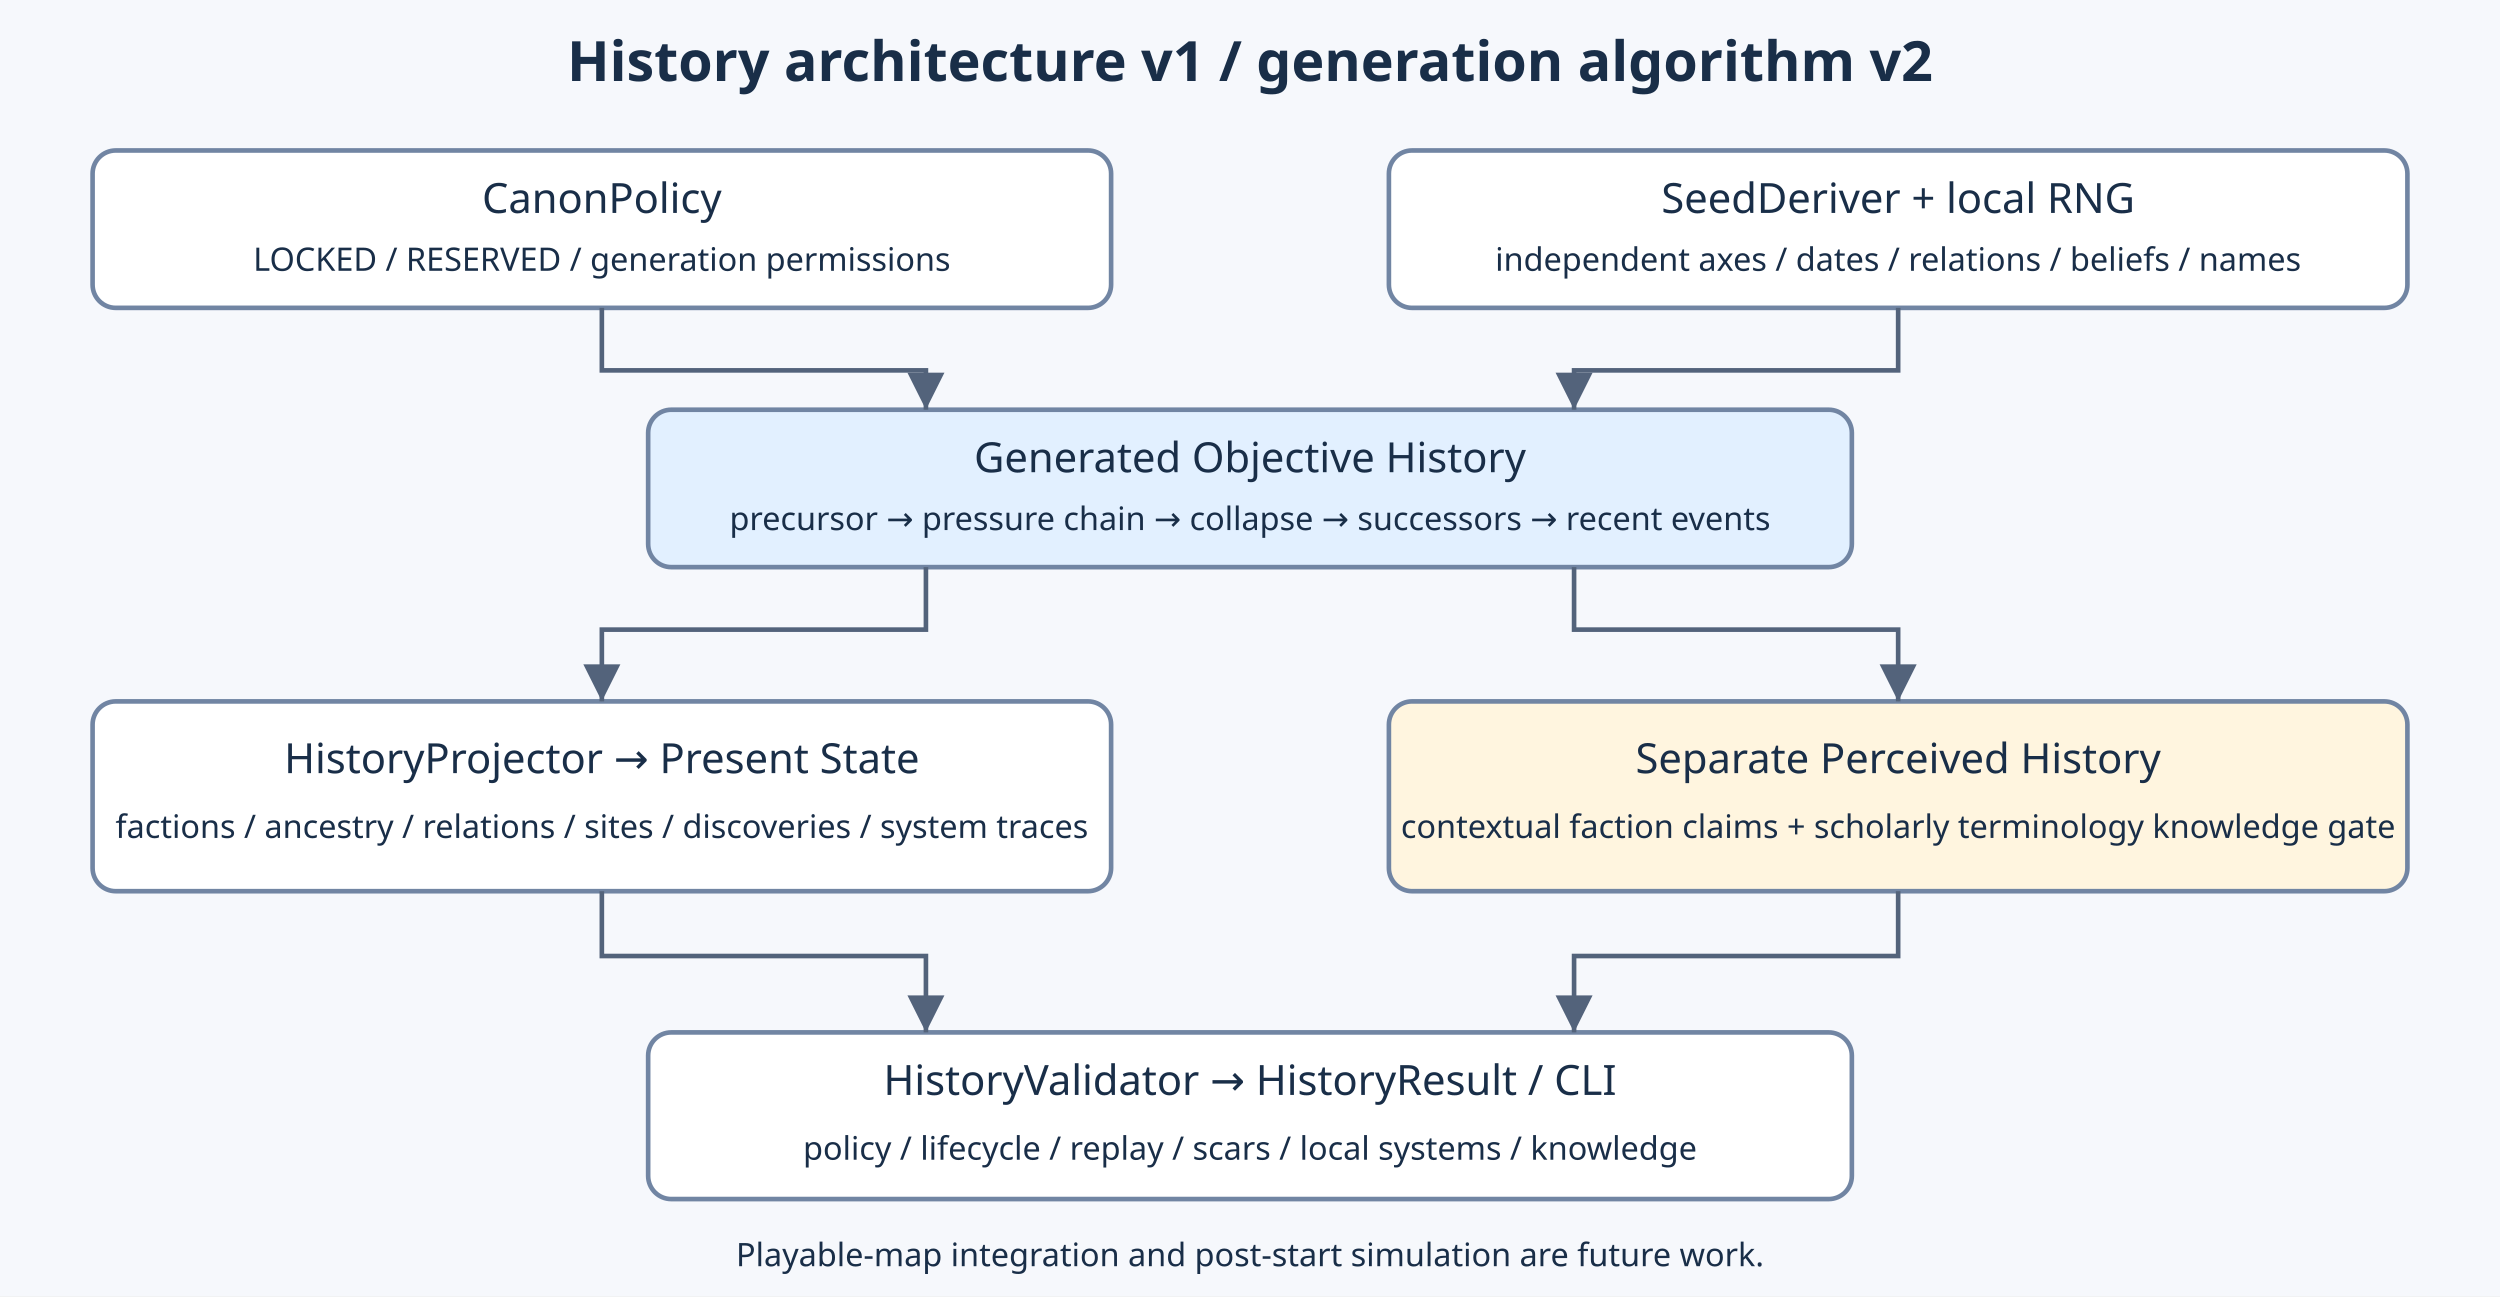
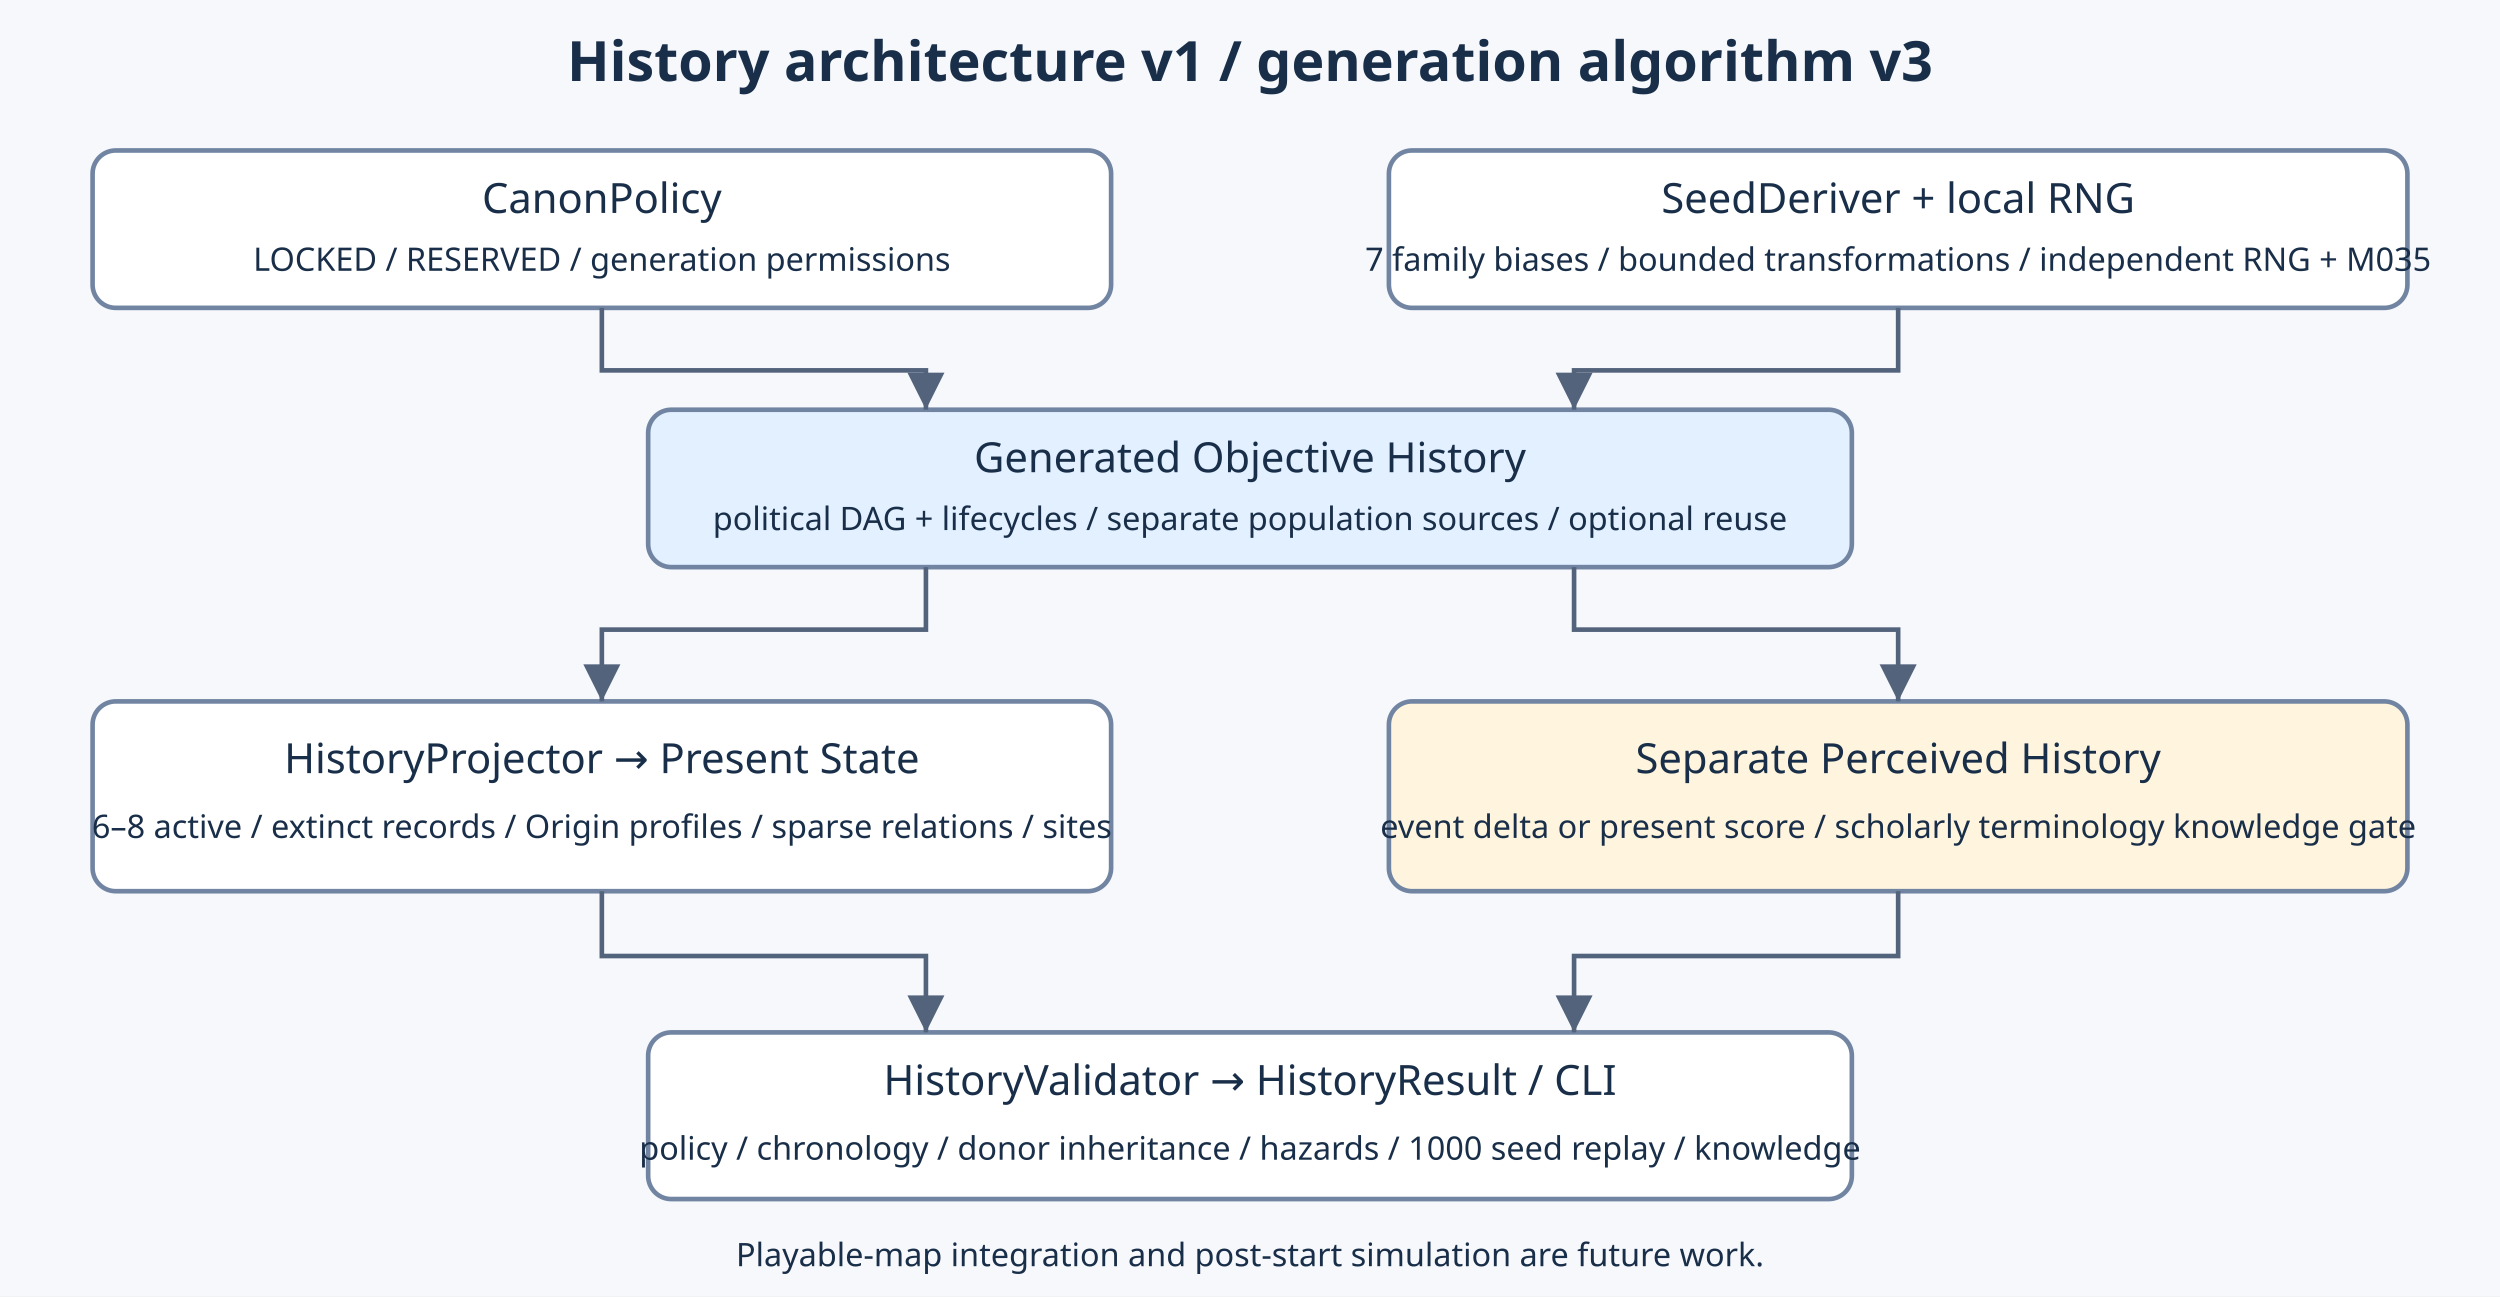
<svg xmlns="http://www.w3.org/2000/svg" width="1080" height="560" viewBox="0 0 1080 560" role="img" aria-labelledby="title desc">
  <defs>
    <marker id="arrow" markerWidth="10" markerHeight="10" refX="8" refY="4" orient="auto">
      <path d="M0 0 L8 4 L0 8" fill="#53637b" />
    </marker>
  </defs>
  <rect width="1080" height="560" fill="#f6f8fc" />
  <g font-family="sans-serif" fill="#192e48" text-anchor="middle">
-     <text x="540" y="35" font-size="24" font-weight="bold">History architecture v1 / generation algorithm v2</text>
+     <text x="540" y="35" font-size="24" font-weight="bold">History architecture v1 / generation algorithm v3</text>
    <g fill="white" stroke="#7185a3" stroke-width="2">
      <rect x="40" y="65" width="440" height="68" rx="10" />
      <rect x="600" y="65" width="440" height="68" rx="10" />
      <rect x="280" y="177" width="520" height="68" rx="10" fill="#e2f0ff" />
      <rect x="40" y="303" width="440" height="82" rx="10" />
      <rect x="600" y="303" width="440" height="82" rx="10" fill="#fff5df" />
      <rect x="280" y="446" width="520" height="72" rx="10" />
    </g>
    <g font-size="18">
      <text x="260" y="92">CanonPolicy</text>
      <text x="260" y="117" font-size="14">LOCKED / RESERVED / generation permissions</text>
      <text x="820" y="92">SeedDeriver + local RNG</text>
-       <text x="820" y="117" font-size="14">independent axes / dates / relations / beliefs / names</text>
+       <text x="820" y="117" font-size="14">7 family biases / bounded transformations / independent RNG + M035</text>
      <text x="540" y="204">Generated Objective History</text>
-       <text x="540" y="229" font-size="14">precursor → pressure chain → collapse → successors → recent events</text>
+       <text x="540" y="229" font-size="14">political DAG + lifecycles / separate population sources / optional reuse</text>
      <text x="260" y="334">HistoryProjector → Present State</text>
-       <text x="260" y="362" font-size="14">factions / ancestry / relations / sites / discoveries / system traces</text>
+       <text x="260" y="362" font-size="14">6–8 active / extinct records / Origin profiles / sparse relations / sites</text>
      <text x="820" y="334">Separate Perceived History</text>
-       <text x="820" y="362" font-size="14">contextual faction claims + scholarly terminology knowledge gate</text>
+       <text x="820" y="362" font-size="14">event delta or present score / scholarly terminology knowledge gate</text>
      <text x="540" y="473">HistoryValidator → HistoryResult / CLI</text>
-       <text x="540" y="501" font-size="14">policy / lifecycle / replay / scars / local systems / knowledge</text>
+       <text x="540" y="501" font-size="14">policy / chronology / donor inheritance / hazards / 1000 seed replay / knowledge</text>
      <text x="540" y="547" font-size="14">Playable-map integration and post-start simulation are future work.</text>
    </g>
    <g fill="none" stroke="#53637b" stroke-width="2" marker-end="url(#arrow)">
      <path d="M260 133 L260 160 L400 160 L400 177" />
      <path d="M820 133 L820 160 L680 160 L680 177" />
      <path d="M400 245 L400 272 L260 272 L260 303" />
      <path d="M680 245 L680 272 L820 272 L820 303" />
      <path d="M260 385 L260 413 L400 413 L400 446" />
      <path d="M820 385 L820 413 L680 413 L680 446" />
    </g>
  </g>
</svg>
